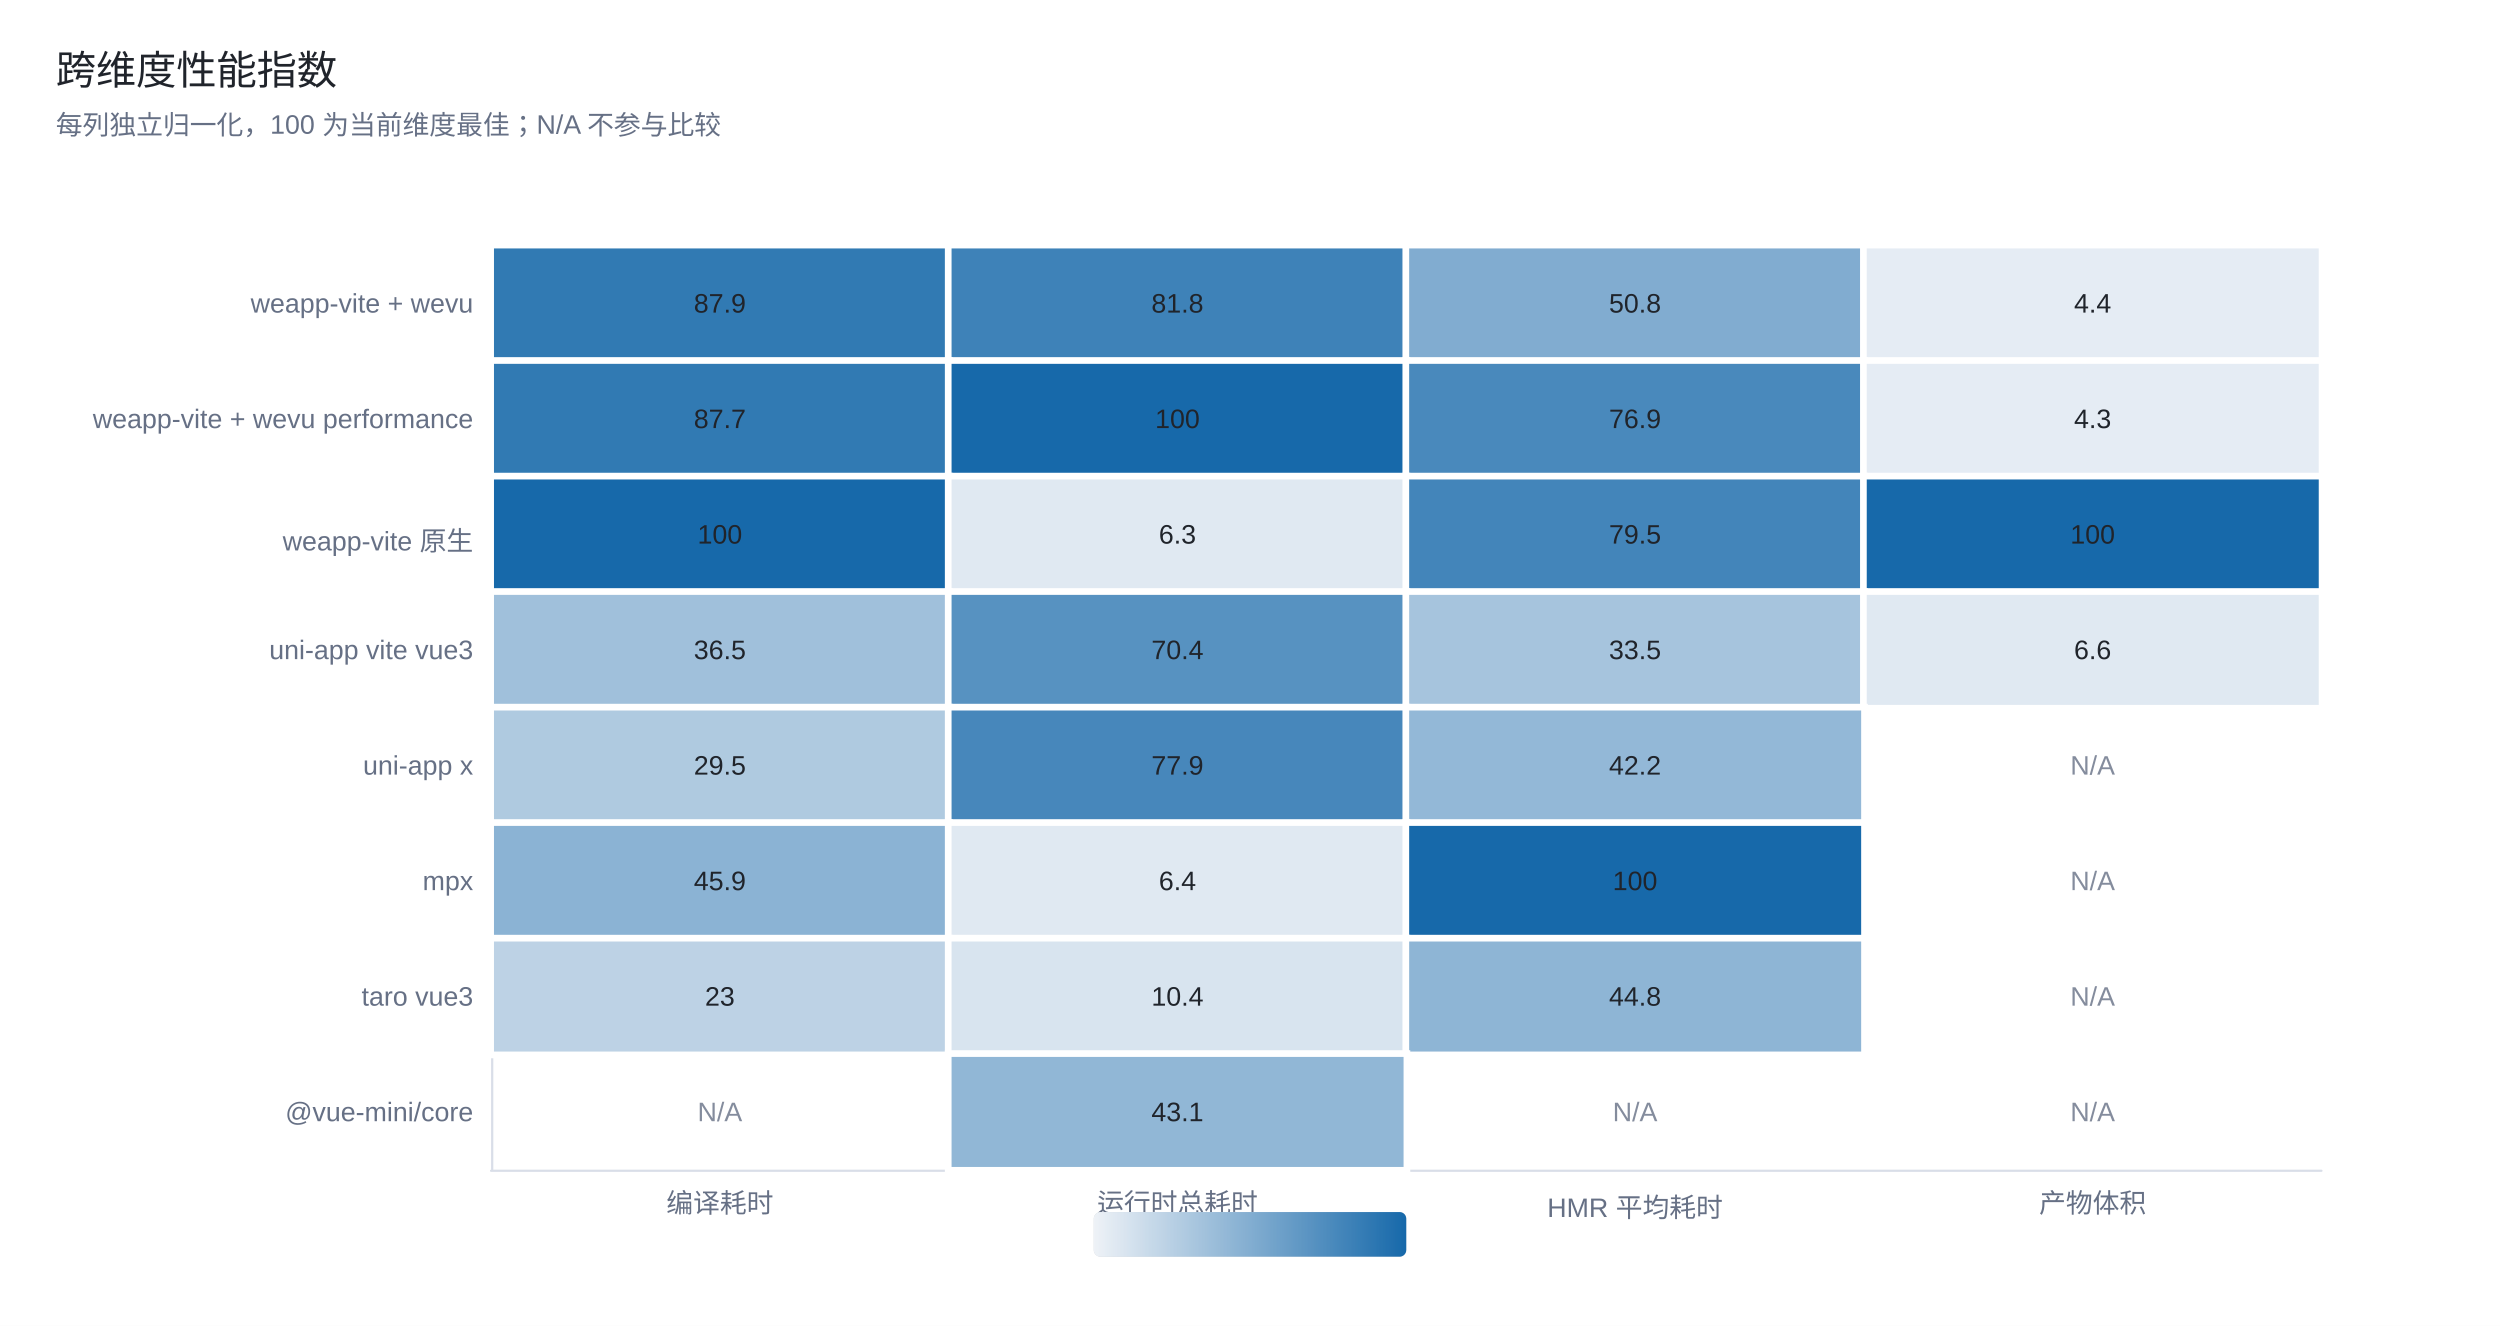
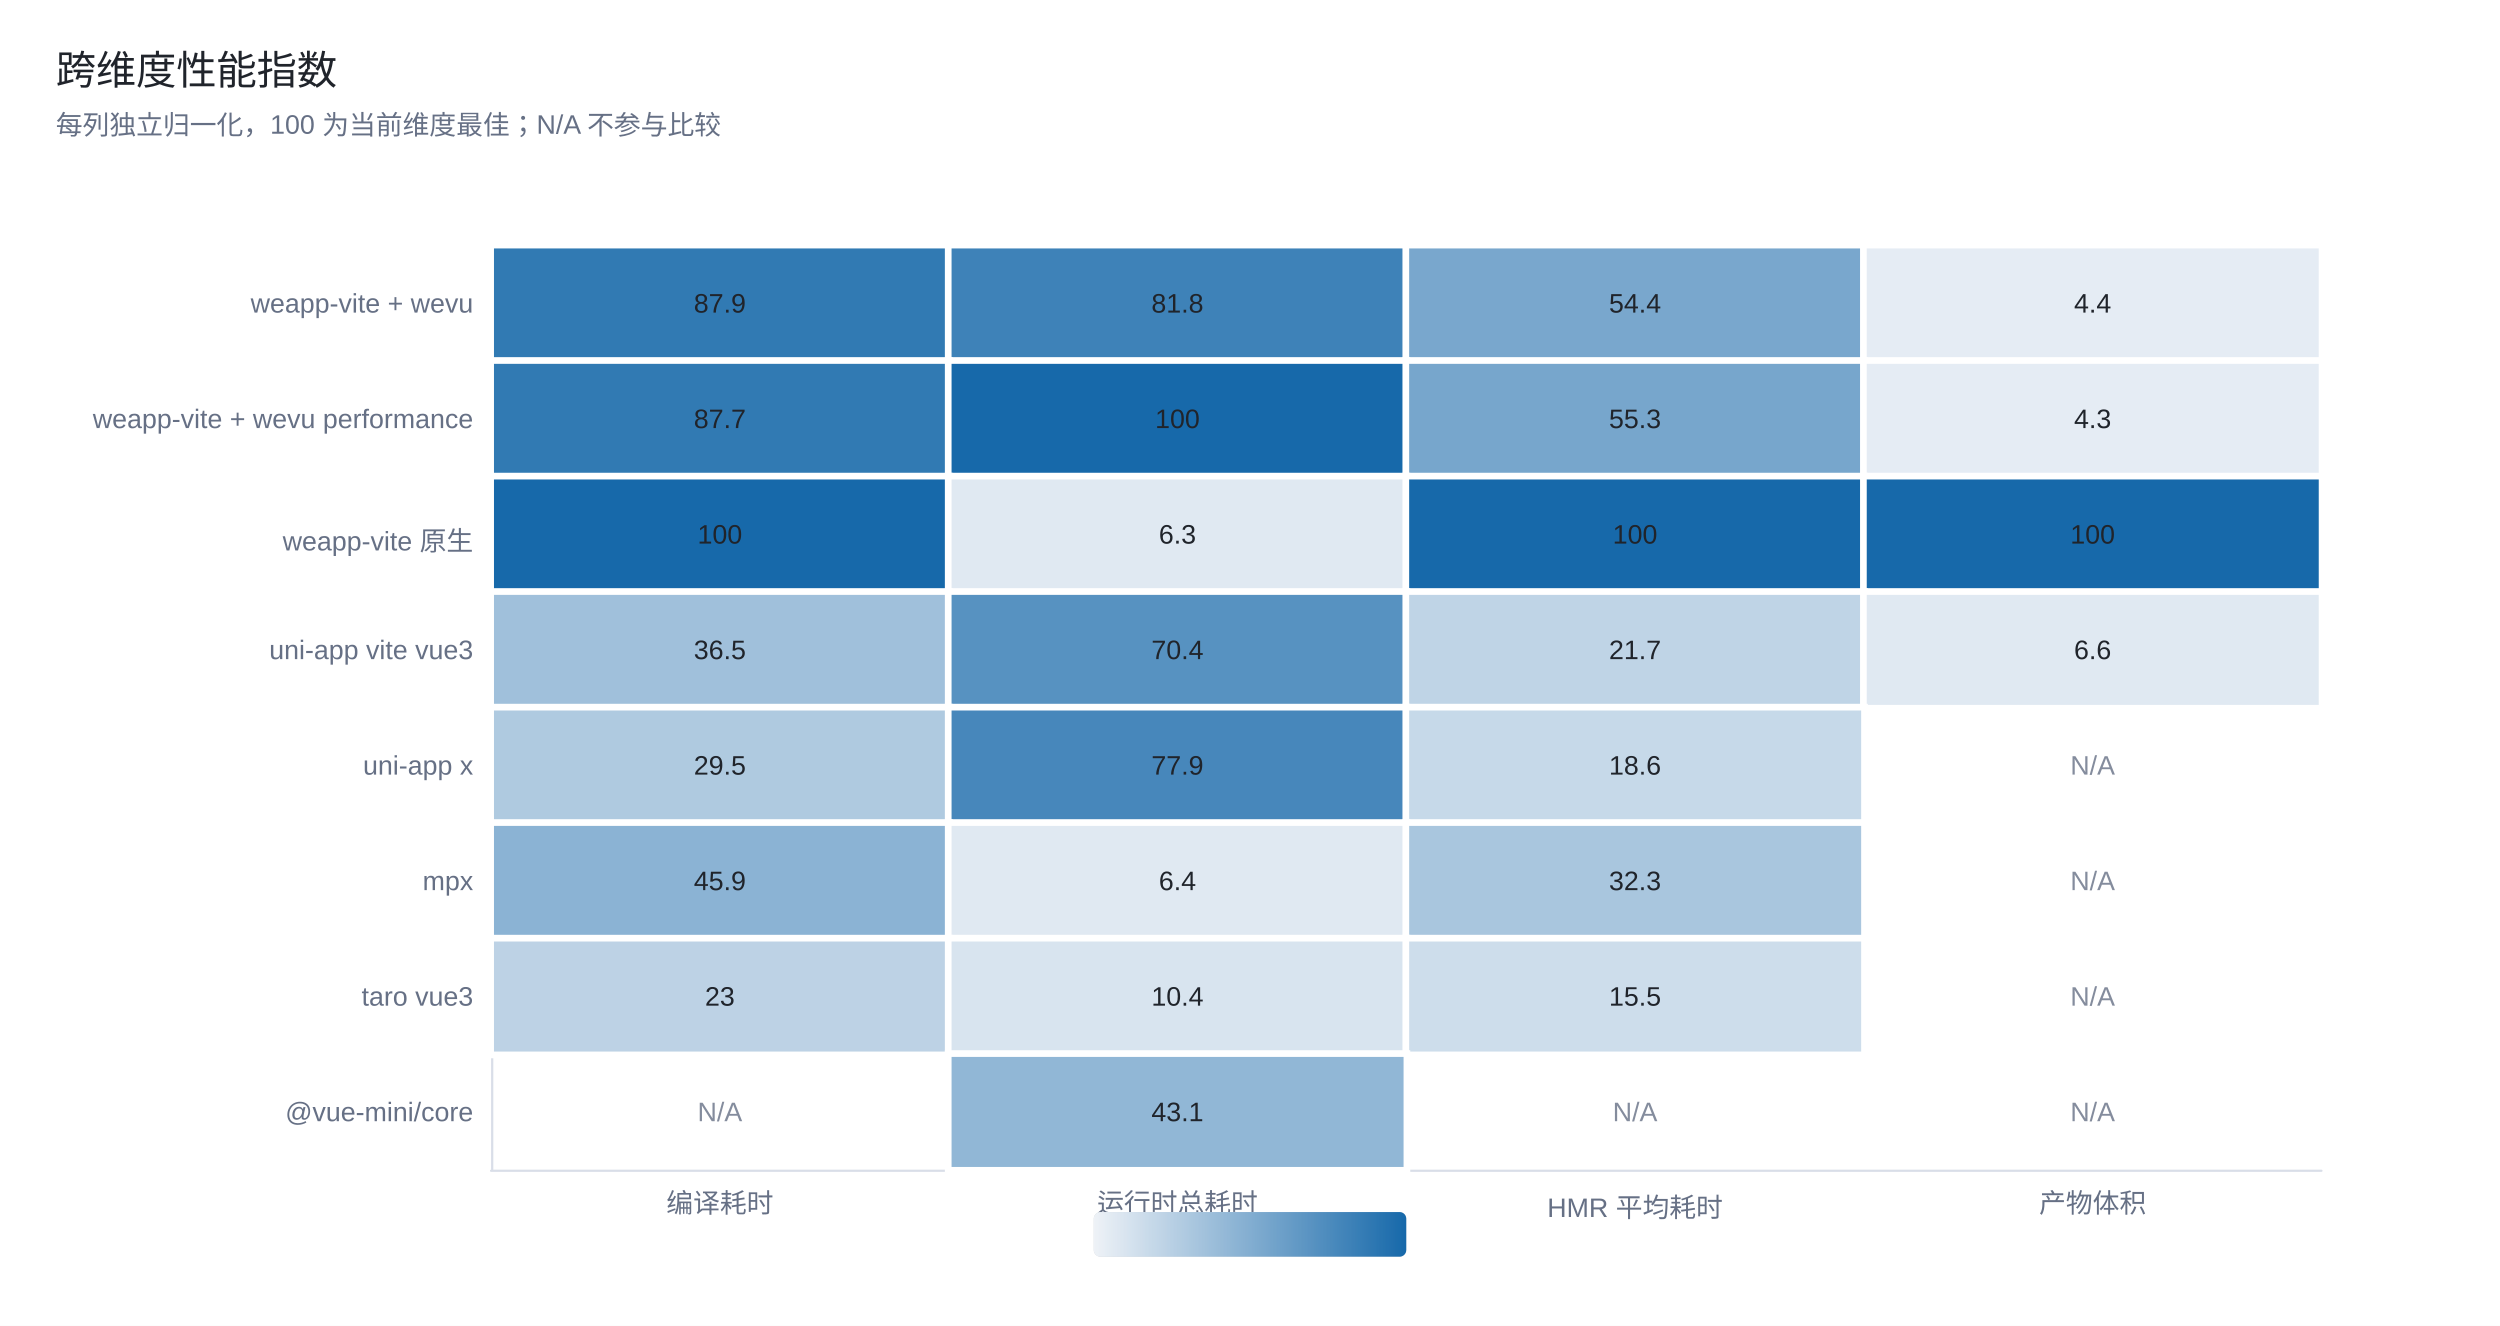
<svg xmlns="http://www.w3.org/2000/svg" role="img" aria-label="跨维度性能指数" width="1120" height="594" version="1.1" baseProfile="full" viewBox="0 0 1120 594">
  <rect width="1120" height="594" x="0" y="0" fill="#ffffff" />
  <path d="M220 161.8l820 0l0 51.8l-820 0Z" fill="#ffffff" class="zr0-cls-0" />
  <path d="M220 213.5l820 0l0 51.8l-820 0Z" fill="#ffffff" class="zr0-cls-0" />
  <path d="M220 265.3l820 0l0 51.8l-820 0Z" fill="#ffffff" class="zr0-cls-0" />
  <path d="M220 317l820 0l0 51.8l-820 0Z" fill="#ffffff" class="zr0-cls-0" />
  <path d="M220 368.8l820 0l0 51.8l-820 0Z" fill="#ffffff" class="zr0-cls-0" />
  <path d="M220 420.5l820 0l0 51.8l-820 0Z" fill="#ffffff" class="zr0-cls-0" />
  <path d="M220 472.3l820 0l0 51.8l-820 0Z" fill="#ffffff" class="zr0-cls-0" />
  <path d="M220 524l820 0l0 -51.7l-820 0Z" fill="#ffffff" class="zr0-cls-0" />
  <path d="M220 110l205 0l0 414l-205 0Z" fill="#ffffff" class="zr0-cls-0" />
  <path d="M425 110l205 0l0 414l-205 0Z" fill="#ffffff" class="zr0-cls-0" />
  <path d="M630 110l205 0l0 414l-205 0Z" fill="#ffffff" class="zr0-cls-0" />
  <path d="M835 110l205 0l0 414l-205 0Z" fill="#ffffff" class="zr0-cls-0" />
  <path d="M220.5 110L220.5 524" fill="none" pointer-events="visible" stroke="#d9dee8" stroke-linecap="round" class="zr0-cls-0" />
  <path d="M220 524.5L1040 524.5" fill="none" pointer-events="visible" stroke="#d9dee8" stroke-linecap="round" class="zr0-cls-0" />
  <text dominant-baseline="central" text-anchor="end" style="font-size:12px;font-family:Arial, sans-serif;" xml:space="preserve" transform="translate(212 135.875)" fill="#667085">weapp-vite + wevu</text>
  <text dominant-baseline="central" text-anchor="end" style="font-size:12px;font-family:Arial, sans-serif;" xml:space="preserve" transform="translate(212 187.625)" fill="#667085">weapp-vite + wevu performance</text>
  <text dominant-baseline="central" text-anchor="end" style="font-size:12px;font-family:Arial, sans-serif;" xml:space="preserve" transform="translate(212 239.375)" fill="#667085">weapp-vite 原生</text>
  <text dominant-baseline="central" text-anchor="end" style="font-size:12px;font-family:Arial, sans-serif;" xml:space="preserve" transform="translate(212 291.125)" fill="#667085">uni-app vite vue3</text>
  <text dominant-baseline="central" text-anchor="end" style="font-size:12px;font-family:Arial, sans-serif;" xml:space="preserve" transform="translate(212 342.875)" fill="#667085">uni-app x</text>
  <text dominant-baseline="central" text-anchor="end" style="font-size:12px;font-family:Arial, sans-serif;" transform="translate(212 394.625)" fill="#667085">mpx</text>
  <text dominant-baseline="central" text-anchor="end" style="font-size:12px;font-family:Arial, sans-serif;" xml:space="preserve" transform="translate(212 446.375)" fill="#667085">taro vue3</text>
  <text dominant-baseline="central" text-anchor="end" style="font-size:12px;font-family:Arial, sans-serif;" transform="translate(212 498.125)" fill="#667085">@vue-mini/core</text>
  <text dominant-baseline="central" text-anchor="middle" style="font-size:12px;font-family:Arial, sans-serif;" y="6" transform="translate(322.5 532)" fill="#667085">编译耗时</text>
  <text dominant-baseline="central" text-anchor="middle" style="font-size:12px;font-family:Arial, sans-serif;" y="6" transform="translate(527.5 532)" fill="#667085">运行时总耗时</text>
  <text dominant-baseline="central" text-anchor="middle" style="font-size:12px;font-family:Arial, sans-serif;" xml:space="preserve" y="6" transform="translate(732.5 532)" fill="#667085">HMR 平均耗时</text>
  <text dominant-baseline="central" text-anchor="middle" style="font-size:12px;font-family:Arial, sans-serif;" y="6" transform="translate(937.5 532)" fill="#667085">产物体积</text>
  <path d="M219.8 109.8l205.5 0l0 52.3l-205.5 0Z" fill="rgb(49,122,179)" stroke="#ffffff" stroke-width="3" ecmeta_series_index="0" ecmeta_data_index="0" ecmeta_ssr_type="chart" class="zr0-cls-1" />
  <path d="M424.8 109.8l205.5 0l0 52.3l-205.5 0Z" fill="rgb(62,130,184)" stroke="#ffffff" stroke-width="3" ecmeta_series_index="0" ecmeta_data_index="1" ecmeta_ssr_type="chart" class="zr0-cls-2" />
-   <path d="M629.8 109.8l205.5 0l0 52.3l-205.5 0Z" fill="rgb(129,172,208)" stroke="#ffffff" stroke-width="3" ecmeta_series_index="0" ecmeta_data_index="2" ecmeta_ssr_type="chart" class="zr0-cls-3" />
+   <path d="M629.8 109.8l205.5 0l0 52.3l-205.5 0Z" fill="rgb(121,167,205)" stroke="#ffffff" stroke-width="3" ecmeta_series_index="0" ecmeta_data_index="2" ecmeta_ssr_type="chart" class="zr0-cls-3" />
  <path d="M834.8 109.8l205.5 0l0 52.3l-205.5 0Z" fill="rgb(229,236,244)" stroke="#ffffff" stroke-width="3" ecmeta_series_index="0" ecmeta_data_index="3" ecmeta_ssr_type="chart" class="zr0-cls-4" />
  <path d="M219.8 161.5l205.5 0l0 52.3l-205.5 0Z" fill="rgb(49,122,179)" stroke="#ffffff" stroke-width="3" ecmeta_series_index="0" ecmeta_data_index="4" ecmeta_ssr_type="chart" class="zr0-cls-1" />
  <path d="M424.8 161.5l205.5 0l0 52.3l-205.5 0Z" fill="rgb(23,105,170)" stroke="#ffffff" stroke-width="3" ecmeta_series_index="0" ecmeta_data_index="5" ecmeta_ssr_type="chart" class="zr0-cls-5" />
-   <path d="M629.8 161.5l205.5 0l0 52.3l-205.5 0Z" fill="rgb(73,137,188)" stroke="#ffffff" stroke-width="3" ecmeta_series_index="0" ecmeta_data_index="6" ecmeta_ssr_type="chart" class="zr0-cls-6" />
+   <path d="M629.8 161.5l205.5 0l0 52.3l-205.5 0Z" fill="rgb(119,166,204)" stroke="#ffffff" stroke-width="3" ecmeta_series_index="0" ecmeta_data_index="6" ecmeta_ssr_type="chart" class="zr0-cls-6" />
  <path d="M834.8 161.5l205.5 0l0 52.3l-205.5 0Z" fill="rgb(229,236,244)" stroke="#ffffff" stroke-width="3" ecmeta_series_index="0" ecmeta_data_index="7" ecmeta_ssr_type="chart" class="zr0-cls-4" />
  <path d="M219.8 213.3l205.5 0l0 52.3l-205.5 0Z" fill="rgb(23,105,170)" stroke="#ffffff" stroke-width="3" ecmeta_series_index="0" ecmeta_data_index="8" ecmeta_ssr_type="chart" class="zr0-cls-5" />
  <path d="M424.8 213.3l205.5 0l0 52.3l-205.5 0Z" fill="rgb(224,233,242)" stroke="#ffffff" stroke-width="3" ecmeta_series_index="0" ecmeta_data_index="9" ecmeta_ssr_type="chart" class="zr0-cls-7" />
-   <path d="M629.8 213.3l205.5 0l0 52.3l-205.5 0Z" fill="rgb(67,133,186)" stroke="#ffffff" stroke-width="3" ecmeta_series_index="0" ecmeta_data_index="10" ecmeta_ssr_type="chart" class="zr0-cls-8" />
+   <path d="M629.8 213.3l205.5 0l0 52.3l-205.5 0Z" fill="rgb(23,105,170)" stroke="#ffffff" stroke-width="3" ecmeta_series_index="0" ecmeta_data_index="10" ecmeta_ssr_type="chart" class="zr0-cls-5" />
  <path d="M834.8 213.3l205.5 0l0 52.3l-205.5 0Z" fill="rgb(23,105,170)" stroke="#ffffff" stroke-width="3" ecmeta_series_index="0" ecmeta_data_index="11" ecmeta_ssr_type="chart" class="zr0-cls-5" />
-   <path d="M219.8 265l205.5 0l0 52.3l-205.5 0Z" fill="rgb(160,192,219)" stroke="#ffffff" stroke-width="3" ecmeta_series_index="0" ecmeta_data_index="12" ecmeta_ssr_type="chart" class="zr0-cls-9" />
-   <path d="M424.8 265l205.5 0l0 52.3l-205.5 0Z" fill="rgb(87,146,193)" stroke="#ffffff" stroke-width="3" ecmeta_series_index="0" ecmeta_data_index="13" ecmeta_ssr_type="chart" class="zr0-cls-10" />
-   <path d="M629.8 265l205.5 0l0 52.3l-205.5 0Z" fill="rgb(166,196,221)" stroke="#ffffff" stroke-width="3" ecmeta_series_index="0" ecmeta_data_index="14" ecmeta_ssr_type="chart" class="zr0-cls-11" />
+   <path d="M219.8 265l205.5 0l0 52.3l-205.5 0Z" fill="rgb(160,192,219)" stroke="#ffffff" stroke-width="3" ecmeta_series_index="0" ecmeta_data_index="12" ecmeta_ssr_type="chart" class="zr0-cls-8" />
+   <path d="M424.8 265l205.5 0l0 52.3l-205.5 0Z" fill="rgb(87,146,193)" stroke="#ffffff" stroke-width="3" ecmeta_series_index="0" ecmeta_data_index="13" ecmeta_ssr_type="chart" class="zr0-cls-9" />
+   <path d="M629.8 265l205.5 0l0 52.3l-205.5 0Z" fill="rgb(191,212,230)" stroke="#ffffff" stroke-width="3" ecmeta_series_index="0" ecmeta_data_index="14" ecmeta_ssr_type="chart" class="zr0-cls-10" />
  <path d="M834.8 265l205.5 0l0 52.3l-205.5 0Z" fill="rgb(224,233,242)" stroke="#ffffff" stroke-width="3" ecmeta_series_index="0" ecmeta_data_index="15" ecmeta_ssr_type="chart" class="zr0-cls-7" />
-   <path d="M219.8 316.8l205.5 0l0 52.3l-205.5 0Z" fill="rgb(175,202,224)" stroke="#ffffff" stroke-width="3" ecmeta_series_index="0" ecmeta_data_index="16" ecmeta_ssr_type="chart" class="zr0-cls-12" />
-   <path d="M424.8 316.8l205.5 0l0 52.3l-205.5 0Z" fill="rgb(71,135,187)" stroke="#ffffff" stroke-width="3" ecmeta_series_index="0" ecmeta_data_index="17" ecmeta_ssr_type="chart" class="zr0-cls-13" />
-   <path d="M629.8 316.8l205.5 0l0 52.3l-205.5 0Z" fill="rgb(147,184,215)" stroke="#ffffff" stroke-width="3" ecmeta_series_index="0" ecmeta_data_index="18" ecmeta_ssr_type="chart" class="zr0-cls-14" />
-   <path d="M219.8 368.5l205.5 0l0 52.3l-205.5 0Z" fill="rgb(139,179,212)" stroke="#ffffff" stroke-width="3" ecmeta_series_index="0" ecmeta_data_index="19" ecmeta_ssr_type="chart" class="zr0-cls-15" />
+   <path d="M219.8 316.8l205.5 0l0 52.3l-205.5 0Z" fill="rgb(175,202,224)" stroke="#ffffff" stroke-width="3" ecmeta_series_index="0" ecmeta_data_index="16" ecmeta_ssr_type="chart" class="zr0-cls-11" />
+   <path d="M424.8 316.8l205.5 0l0 52.3l-205.5 0Z" fill="rgb(71,135,187)" stroke="#ffffff" stroke-width="3" ecmeta_series_index="0" ecmeta_data_index="17" ecmeta_ssr_type="chart" class="zr0-cls-12" />
+   <path d="M629.8 316.8l205.5 0l0 52.3l-205.5 0Z" fill="rgb(198,217,233)" stroke="#ffffff" stroke-width="3" ecmeta_series_index="0" ecmeta_data_index="18" ecmeta_ssr_type="chart" class="zr0-cls-13" />
+   <path d="M219.8 368.5l205.5 0l0 52.3l-205.5 0Z" fill="rgb(139,179,212)" stroke="#ffffff" stroke-width="3" ecmeta_series_index="0" ecmeta_data_index="19" ecmeta_ssr_type="chart" class="zr0-cls-14" />
  <path d="M424.8 368.5l205.5 0l0 52.3l-205.5 0Z" fill="rgb(224,233,242)" stroke="#ffffff" stroke-width="3" ecmeta_series_index="0" ecmeta_data_index="20" ecmeta_ssr_type="chart" class="zr0-cls-7" />
-   <path d="M629.8 368.5l205.5 0l0 52.3l-205.5 0Z" fill="rgb(23,105,170)" stroke="#ffffff" stroke-width="3" ecmeta_series_index="0" ecmeta_data_index="21" ecmeta_ssr_type="chart" class="zr0-cls-5" />
+   <path d="M629.8 368.5l205.5 0l0 52.3l-205.5 0Z" fill="rgb(169,198,222)" stroke="#ffffff" stroke-width="3" ecmeta_series_index="0" ecmeta_data_index="21" ecmeta_ssr_type="chart" class="zr0-cls-15" />
  <path d="M219.8 420.3l205.5 0l0 52.3l-205.5 0Z" fill="rgb(189,210,229)" stroke="#ffffff" stroke-width="3" ecmeta_series_index="0" ecmeta_data_index="22" ecmeta_ssr_type="chart" class="zr0-cls-16" />
  <path d="M424.8 420.3l205.5 0l0 52.3l-205.5 0Z" fill="rgb(216,228,239)" stroke="#ffffff" stroke-width="3" ecmeta_series_index="0" ecmeta_data_index="23" ecmeta_ssr_type="chart" class="zr0-cls-17" />
-   <path d="M629.8 420.3l205.5 0l0 52.3l-205.5 0Z" fill="rgb(142,181,213)" stroke="#ffffff" stroke-width="3" ecmeta_series_index="0" ecmeta_data_index="24" ecmeta_ssr_type="chart" class="zr0-cls-18" />
+   <path d="M629.8 420.3l205.5 0l0 52.3l-205.5 0Z" fill="rgb(205,221,235)" stroke="#ffffff" stroke-width="3" ecmeta_series_index="0" ecmeta_data_index="24" ecmeta_ssr_type="chart" class="zr0-cls-18" />
  <path d="M424.8 472l205.5 0l0 52.3l-205.5 0Z" fill="rgb(145,183,214)" stroke="#ffffff" stroke-width="3" ecmeta_series_index="0" ecmeta_data_index="25" ecmeta_ssr_type="chart" class="zr0-cls-19" />
  <text dominant-baseline="central" text-anchor="middle" style="font-size:12px;font-family:Arial, sans-serif;font-weight:500;" transform="translate(322.5 135.875)" fill="#20242b">87.9</text>
  <text dominant-baseline="central" text-anchor="middle" style="font-size:12px;font-family:Arial, sans-serif;font-weight:500;" transform="translate(527.5 135.875)" fill="#20242b">81.8</text>
-   <text dominant-baseline="central" text-anchor="middle" style="font-size:12px;font-family:Arial, sans-serif;font-weight:500;" transform="translate(732.5 135.875)" fill="#20242b">50.8</text>
+   <text dominant-baseline="central" text-anchor="middle" style="font-size:12px;font-family:Arial, sans-serif;font-weight:500;" transform="translate(732.5 135.875)" fill="#20242b">54.4</text>
  <text dominant-baseline="central" text-anchor="middle" style="font-size:12px;font-family:Arial, sans-serif;font-weight:500;" transform="translate(937.5 135.875)" fill="#20242b">4.4</text>
  <text dominant-baseline="central" text-anchor="middle" style="font-size:12px;font-family:Arial, sans-serif;font-weight:500;" transform="translate(322.5 187.625)" fill="#20242b">87.7</text>
  <text dominant-baseline="central" text-anchor="middle" style="font-size:12px;font-family:Arial, sans-serif;font-weight:500;" transform="translate(527.5 187.625)" fill="#20242b">100</text>
-   <text dominant-baseline="central" text-anchor="middle" style="font-size:12px;font-family:Arial, sans-serif;font-weight:500;" transform="translate(732.5 187.625)" fill="#20242b">76.9</text>
+   <text dominant-baseline="central" text-anchor="middle" style="font-size:12px;font-family:Arial, sans-serif;font-weight:500;" transform="translate(732.5 187.625)" fill="#20242b">55.3</text>
  <text dominant-baseline="central" text-anchor="middle" style="font-size:12px;font-family:Arial, sans-serif;font-weight:500;" transform="translate(937.5 187.625)" fill="#20242b">4.3</text>
  <text dominant-baseline="central" text-anchor="middle" style="font-size:12px;font-family:Arial, sans-serif;font-weight:500;" transform="translate(322.5 239.375)" fill="#20242b">100</text>
  <text dominant-baseline="central" text-anchor="middle" style="font-size:12px;font-family:Arial, sans-serif;font-weight:500;" transform="translate(527.5 239.375)" fill="#20242b">6.3</text>
-   <text dominant-baseline="central" text-anchor="middle" style="font-size:12px;font-family:Arial, sans-serif;font-weight:500;" transform="translate(732.5 239.375)" fill="#20242b">79.5</text>
+   <text dominant-baseline="central" text-anchor="middle" style="font-size:12px;font-family:Arial, sans-serif;font-weight:500;" transform="translate(732.5 239.375)" fill="#20242b">100</text>
  <text dominant-baseline="central" text-anchor="middle" style="font-size:12px;font-family:Arial, sans-serif;font-weight:500;" transform="translate(937.5 239.375)" fill="#20242b">100</text>
  <text dominant-baseline="central" text-anchor="middle" style="font-size:12px;font-family:Arial, sans-serif;font-weight:500;" transform="translate(322.5 291.125)" fill="#20242b">36.5</text>
  <text dominant-baseline="central" text-anchor="middle" style="font-size:12px;font-family:Arial, sans-serif;font-weight:500;" transform="translate(527.5 291.125)" fill="#20242b">70.4</text>
-   <text dominant-baseline="central" text-anchor="middle" style="font-size:12px;font-family:Arial, sans-serif;font-weight:500;" transform="translate(732.5 291.125)" fill="#20242b">33.5</text>
+   <text dominant-baseline="central" text-anchor="middle" style="font-size:12px;font-family:Arial, sans-serif;font-weight:500;" transform="translate(732.5 291.125)" fill="#20242b">21.7</text>
  <text dominant-baseline="central" text-anchor="middle" style="font-size:12px;font-family:Arial, sans-serif;font-weight:500;" transform="translate(937.5 291.125)" fill="#20242b">6.6</text>
  <text dominant-baseline="central" text-anchor="middle" style="font-size:12px;font-family:Arial, sans-serif;font-weight:500;" transform="translate(322.5 342.875)" fill="#20242b">29.5</text>
  <text dominant-baseline="central" text-anchor="middle" style="font-size:12px;font-family:Arial, sans-serif;font-weight:500;" transform="translate(527.5 342.875)" fill="#20242b">77.9</text>
-   <text dominant-baseline="central" text-anchor="middle" style="font-size:12px;font-family:Arial, sans-serif;font-weight:500;" transform="translate(732.5 342.875)" fill="#20242b">42.2</text>
+   <text dominant-baseline="central" text-anchor="middle" style="font-size:12px;font-family:Arial, sans-serif;font-weight:500;" transform="translate(732.5 342.875)" fill="#20242b">18.6</text>
  <text dominant-baseline="central" text-anchor="middle" style="font-size:12px;font-family:Arial, sans-serif;font-weight:500;" transform="translate(322.5 394.625)" fill="#20242b">45.9</text>
  <text dominant-baseline="central" text-anchor="middle" style="font-size:12px;font-family:Arial, sans-serif;font-weight:500;" transform="translate(527.5 394.625)" fill="#20242b">6.4</text>
-   <text dominant-baseline="central" text-anchor="middle" style="font-size:12px;font-family:Arial, sans-serif;font-weight:500;" transform="translate(732.5 394.625)" fill="#20242b">100</text>
+   <text dominant-baseline="central" text-anchor="middle" style="font-size:12px;font-family:Arial, sans-serif;font-weight:500;" transform="translate(732.5 394.625)" fill="#20242b">32.3</text>
  <text dominant-baseline="central" text-anchor="middle" style="font-size:12px;font-family:Arial, sans-serif;font-weight:500;" transform="translate(322.5 446.375)" fill="#20242b">23</text>
  <text dominant-baseline="central" text-anchor="middle" style="font-size:12px;font-family:Arial, sans-serif;font-weight:500;" transform="translate(527.5 446.375)" fill="#20242b">10.4</text>
-   <text dominant-baseline="central" text-anchor="middle" style="font-size:12px;font-family:Arial, sans-serif;font-weight:500;" transform="translate(732.5 446.375)" fill="#20242b">44.8</text>
+   <text dominant-baseline="central" text-anchor="middle" style="font-size:12px;font-family:Arial, sans-serif;font-weight:500;" transform="translate(732.5 446.375)" fill="#20242b">15.5</text>
  <text dominant-baseline="central" text-anchor="middle" style="font-size:12px;font-family:Arial, sans-serif;font-weight:500;" transform="translate(527.5 498.125)" fill="#20242b">43.1</text>
  <path d="M1 0A1 1 0 1 1 1 -0.1A1 1 0 0 1 1 0" transform="matrix(0,0,0,0,937.5,342.875)" fill="rgb(229,237,244)" fill-opacity="0.8" ecmeta_series_index="1" ecmeta_data_index="0" ecmeta_ssr_type="chart" class="zr0-cls-20 zr0-cls-21" />
  <path d="M1 0A1 1 0 1 1 1 -0.1A1 1 0 0 1 1 0" transform="matrix(0,0,0,0,937.5,394.625)" fill="rgb(227,235,243)" fill-opacity="0.8" ecmeta_series_index="1" ecmeta_data_index="1" ecmeta_ssr_type="chart" class="zr0-cls-22 zr0-cls-23" />
  <path d="M1 0A1 1 0 1 1 1 -0.1A1 1 0 0 1 1 0" transform="matrix(0,0,0,0,937.5,446.375)" fill="rgb(225,234,242)" fill-opacity="0.8" ecmeta_series_index="1" ecmeta_data_index="2" ecmeta_ssr_type="chart" class="zr0-cls-24 zr0-cls-25" />
  <path d="M1 0A1 1 0 1 1 1 -0.1A1 1 0 0 1 1 0" transform="matrix(0,0,0,0,322.5,498.125)" fill="rgb(223,232,242)" fill-opacity="0.8" ecmeta_series_index="1" ecmeta_data_index="3" ecmeta_ssr_type="chart" class="zr0-cls-26 zr0-cls-27" />
  <path d="M1 0A1 1 0 1 1 1 -0.1A1 1 0 0 1 1 0" transform="matrix(0,0,0,0,732.5,498.125)" fill="rgb(223,232,242)" fill-opacity="0.8" ecmeta_series_index="1" ecmeta_data_index="4" ecmeta_ssr_type="chart" class="zr0-cls-28 zr0-cls-27" />
  <path d="M1 0A1 1 0 1 1 1 -0.1A1 1 0 0 1 1 0" transform="matrix(0,0,0,0,937.5,498.125)" fill="rgb(223,232,242)" fill-opacity="0.8" ecmeta_series_index="1" ecmeta_data_index="5" ecmeta_ssr_type="chart" class="zr0-cls-29 zr0-cls-27" />
  <text dominant-baseline="central" text-anchor="middle" style="font-size:12px;font-family:Arial, sans-serif;" transform="translate(937.5 342.875)" fill="#667085" fill-opacity="0.8">N/A</text>
  <text dominant-baseline="central" text-anchor="middle" style="font-size:12px;font-family:Arial, sans-serif;" transform="translate(937.5 394.625)" fill="#667085" fill-opacity="0.8">N/A</text>
  <text dominant-baseline="central" text-anchor="middle" style="font-size:12px;font-family:Arial, sans-serif;" transform="translate(937.5 446.375)" fill="#667085" fill-opacity="0.8">N/A</text>
  <text dominant-baseline="central" text-anchor="middle" style="font-size:12px;font-family:Arial, sans-serif;" transform="translate(322.5 498.125)" fill="#667085" fill-opacity="0.8">N/A</text>
  <text dominant-baseline="central" text-anchor="middle" style="font-size:12px;font-family:Arial, sans-serif;" transform="translate(732.5 498.125)" fill="#667085" fill-opacity="0.8">N/A</text>
  <text dominant-baseline="central" text-anchor="middle" style="font-size:12px;font-family:Arial, sans-serif;" transform="translate(937.5 498.125)" fill="#667085" fill-opacity="0.8">N/A</text>
  <path d="M-15 -35l170 0l0 50l-170 0Z" transform="translate(490 563)" fill="rgb(0,0,0)" fill-opacity="0" stroke="#cfd2d7" stroke-width="0" class="zr0-cls-0" />
  <g clip-path="url(#zr0-c0)">
    <polygon points="0 0 20 0 20 140 0 140" transform="matrix(0,-1,1,0,490,563)" fill="url(#zr0-g0)" class="zr0-cls-31" />
    <polygon points="0 0 20 0 20 140 0 140" transform="matrix(0,-1,1,0,490,563)" fill="url(#zr0-g1)" class="zr0-cls-32" />
  </g>
  <path d="M-5 -5l308.9 0l0 50l-308.9 0Z" transform="translate(25 21)" fill="rgb(0,0,0)" fill-opacity="0" stroke="#3c3c41" stroke-width="0" class="zr0-cls-0" />
  <text dominant-baseline="central" text-anchor="start" style="font-size:18px;font-family:Arial, sans-serif;font-weight:500;" y="9" transform="translate(25 21)" fill="#20242b">跨维度性能指数</text>
  <text dominant-baseline="central" text-anchor="start" style="font-size:12px;font-family:Arial, sans-serif;font-weight:400;" xml:space="preserve" y="34" transform="translate(25 21)" fill="#667085">每列独立归一化，100 为当前维度最佳；N/A 不参与比较</text>
  <defs>
    <clipPath id="zr0-c0">
      <path d="M3 0L17 0A3 3 0 0 1 20 3L20 137A3 3 0 0 1 17 140L3 140A3 3 0 0 1 0 137L0 3A3 3 0 0 1 3 0Z" transform="matrix(0,-1,1,0,490,563)" fill="#000" class="zr0-cls-30" />
    </clipPath>
    <linearGradient gradientUnits="objectBoundingBox" x1="0" y1="0" x2="0" y2="1" id="zr0-g0">
      <stop offset="0%" stop-color="rgb(207,210,215)" />
      <stop offset="1%" stop-color="rgb(207,210,215)" />
      <stop offset="2%" stop-color="rgb(207,210,215)" />
      <stop offset="3%" stop-color="rgb(207,210,215)" />
      <stop offset="4%" stop-color="rgb(207,210,215)" />
      <stop offset="5%" stop-color="rgb(207,210,215)" />
      <stop offset="6%" stop-color="rgb(207,210,215)" />
      <stop offset="7%" stop-color="rgb(207,210,215)" />
      <stop offset="8%" stop-color="rgb(207,210,215)" />
      <stop offset="9%" stop-color="rgb(207,210,215)" />
      <stop offset="10%" stop-color="rgb(207,210,215)" />
      <stop offset="11%" stop-color="rgb(207,210,215)" />
      <stop offset="12%" stop-color="rgb(207,210,215)" />
      <stop offset="13%" stop-color="rgb(207,210,215)" />
      <stop offset="14%" stop-color="rgb(207,210,215)" />
      <stop offset="15%" stop-color="rgb(207,210,215)" />
      <stop offset="16%" stop-color="rgb(207,210,215)" />
      <stop offset="17%" stop-color="rgb(207,210,215)" />
      <stop offset="18%" stop-color="rgb(207,210,215)" />
      <stop offset="19%" stop-color="rgb(207,210,215)" />
      <stop offset="20%" stop-color="rgb(207,210,215)" />
      <stop offset="21%" stop-color="rgb(207,210,215)" />
      <stop offset="22%" stop-color="rgb(207,210,215)" />
      <stop offset="23%" stop-color="rgb(207,210,215)" />
      <stop offset="24%" stop-color="rgb(207,210,215)" />
      <stop offset="25%" stop-color="rgb(207,210,215)" />
      <stop offset="26%" stop-color="rgb(207,210,215)" />
      <stop offset="27%" stop-color="rgb(207,210,215)" />
      <stop offset="28%" stop-color="rgb(207,210,215)" />
      <stop offset="29%" stop-color="rgb(207,210,215)" />
      <stop offset="30%" stop-color="rgb(207,210,215)" />
      <stop offset="31%" stop-color="rgb(207,210,215)" />
      <stop offset="32%" stop-color="rgb(207,210,215)" />
      <stop offset="33%" stop-color="rgb(207,210,215)" />
      <stop offset="34%" stop-color="rgb(207,210,215)" />
      <stop offset="35%" stop-color="rgb(207,210,215)" />
      <stop offset="36%" stop-color="rgb(207,210,215)" />
      <stop offset="37%" stop-color="rgb(207,210,215)" />
      <stop offset="38%" stop-color="rgb(207,210,215)" />
      <stop offset="39%" stop-color="rgb(207,210,215)" />
      <stop offset="40%" stop-color="rgb(207,210,215)" />
      <stop offset="41%" stop-color="rgb(207,210,215)" />
      <stop offset="42%" stop-color="rgb(207,210,215)" />
      <stop offset="43%" stop-color="rgb(207,210,215)" />
      <stop offset="44%" stop-color="rgb(207,210,215)" />
      <stop offset="45%" stop-color="rgb(207,210,215)" />
      <stop offset="46%" stop-color="rgb(207,210,215)" />
      <stop offset="47%" stop-color="rgb(207,210,215)" />
      <stop offset="48%" stop-color="rgb(207,210,215)" />
      <stop offset="49%" stop-color="rgb(207,210,215)" />
      <stop offset="50%" stop-color="rgb(207,210,215)" />
      <stop offset="51%" stop-color="rgb(207,210,215)" />
      <stop offset="52%" stop-color="rgb(207,210,215)" />
      <stop offset="53%" stop-color="rgb(207,210,215)" />
      <stop offset="54%" stop-color="rgb(207,210,215)" />
      <stop offset="55%" stop-color="rgb(207,210,215)" />
      <stop offset="56%" stop-color="rgb(207,210,215)" />
      <stop offset="57%" stop-color="rgb(207,210,215)" />
      <stop offset="58%" stop-color="rgb(207,210,215)" />
      <stop offset="59%" stop-color="rgb(207,210,215)" />
      <stop offset="60%" stop-color="rgb(207,210,215)" />
      <stop offset="61%" stop-color="rgb(207,210,215)" />
      <stop offset="62%" stop-color="rgb(207,210,215)" />
      <stop offset="63%" stop-color="rgb(207,210,215)" />
      <stop offset="64%" stop-color="rgb(207,210,215)" />
      <stop offset="65%" stop-color="rgb(207,210,215)" />
      <stop offset="66%" stop-color="rgb(207,210,215)" />
      <stop offset="67%" stop-color="rgb(207,210,215)" />
      <stop offset="68%" stop-color="rgb(207,210,215)" />
      <stop offset="69%" stop-color="rgb(207,210,215)" />
      <stop offset="70%" stop-color="rgb(207,210,215)" />
      <stop offset="71%" stop-color="rgb(207,210,215)" />
      <stop offset="72%" stop-color="rgb(207,210,215)" />
      <stop offset="73%" stop-color="rgb(207,210,215)" />
      <stop offset="74%" stop-color="rgb(207,210,215)" />
      <stop offset="75%" stop-color="rgb(207,210,215)" />
      <stop offset="76%" stop-color="rgb(207,210,215)" />
      <stop offset="77%" stop-color="rgb(207,210,215)" />
      <stop offset="78%" stop-color="rgb(207,210,215)" />
      <stop offset="79%" stop-color="rgb(207,210,215)" />
      <stop offset="80%" stop-color="rgb(207,210,215)" />
      <stop offset="81%" stop-color="rgb(207,210,215)" />
      <stop offset="82%" stop-color="rgb(207,210,215)" />
      <stop offset="83%" stop-color="rgb(207,210,215)" />
      <stop offset="84%" stop-color="rgb(207,210,215)" />
      <stop offset="85%" stop-color="rgb(207,210,215)" />
      <stop offset="86%" stop-color="rgb(207,210,215)" />
      <stop offset="87%" stop-color="rgb(207,210,215)" />
      <stop offset="88%" stop-color="rgb(207,210,215)" />
      <stop offset="89%" stop-color="rgb(207,210,215)" />
      <stop offset="90%" stop-color="rgb(207,210,215)" />
      <stop offset="91%" stop-color="rgb(207,210,215)" />
      <stop offset="92%" stop-color="rgb(207,210,215)" />
      <stop offset="93%" stop-color="rgb(207,210,215)" />
      <stop offset="94%" stop-color="rgb(207,210,215)" />
      <stop offset="95%" stop-color="rgb(207,210,215)" />
      <stop offset="96%" stop-color="rgb(207,210,215)" />
      <stop offset="97%" stop-color="rgb(207,210,215)" />
      <stop offset="98%" stop-color="rgb(207,210,215)" />
      <stop offset="99%" stop-color="rgb(207,210,215)" />
      <stop offset="100%" stop-color="rgb(207,210,215)" />
    </linearGradient>
    <linearGradient gradientUnits="objectBoundingBox" x1="0" y1="0" x2="0" y2="1" id="zr0-g1">
      <stop offset="0%" stop-color="rgb(238,242,247)" />
      <stop offset="1%" stop-color="rgb(236,241,246)" />
      <stop offset="2%" stop-color="rgb(234,239,245)" />
      <stop offset="3%" stop-color="rgb(232,238,245)" />
      <stop offset="4%" stop-color="rgb(229,237,244)" />
      <stop offset="5%" stop-color="rgb(227,235,243)" />
      <stop offset="6%" stop-color="rgb(225,234,242)" />
      <stop offset="7%" stop-color="rgb(223,232,242)" />
      <stop offset="8%" stop-color="rgb(221,231,241)" />
      <stop offset="9%" stop-color="rgb(219,230,240)" />
      <stop offset="10%" stop-color="rgb(217,228,239)" />
      <stop offset="11%" stop-color="rgb(214,227,239)" />
      <stop offset="12%" stop-color="rgb(212,226,238)" />
      <stop offset="13%" stop-color="rgb(210,224,237)" />
      <stop offset="14%" stop-color="rgb(208,223,236)" />
      <stop offset="15%" stop-color="rgb(206,221,235)" />
      <stop offset="16%" stop-color="rgb(204,220,235)" />
      <stop offset="17%" stop-color="rgb(201,219,234)" />
      <stop offset="18%" stop-color="rgb(199,217,233)" />
      <stop offset="19%" stop-color="rgb(197,216,232)" />
      <stop offset="20%" stop-color="rgb(195,215,232)" />
      <stop offset="21%" stop-color="rgb(193,213,231)" />
      <stop offset="22%" stop-color="rgb(191,212,230)" />
      <stop offset="23%" stop-color="rgb(189,210,229)" />
      <stop offset="24%" stop-color="rgb(186,209,229)" />
      <stop offset="25%" stop-color="rgb(184,208,228)" />
      <stop offset="26%" stop-color="rgb(182,206,227)" />
      <stop offset="27%" stop-color="rgb(180,205,226)" />
      <stop offset="28%" stop-color="rgb(178,204,225)" />
      <stop offset="29%" stop-color="rgb(176,202,225)" />
      <stop offset="30%" stop-color="rgb(174,201,224)" />
      <stop offset="31%" stop-color="rgb(171,200,223)" />
      <stop offset="32%" stop-color="rgb(169,198,222)" />
      <stop offset="33%" stop-color="rgb(167,197,222)" />
      <stop offset="34%" stop-color="rgb(165,195,221)" />
      <stop offset="35%" stop-color="rgb(163,194,220)" />
      <stop offset="36%" stop-color="rgb(161,193,219)" />
      <stop offset="37%" stop-color="rgb(158,191,219)" />
      <stop offset="38%" stop-color="rgb(156,190,218)" />
      <stop offset="39%" stop-color="rgb(154,189,217)" />
      <stop offset="40%" stop-color="rgb(152,187,216)" />
      <stop offset="41%" stop-color="rgb(150,186,215)" />
      <stop offset="42%" stop-color="rgb(148,184,215)" />
      <stop offset="43%" stop-color="rgb(146,183,214)" />
      <stop offset="44%" stop-color="rgb(143,182,213)" />
      <stop offset="45%" stop-color="rgb(141,180,212)" />
      <stop offset="46%" stop-color="rgb(139,179,212)" />
      <stop offset="47%" stop-color="rgb(137,178,211)" />
      <stop offset="48%" stop-color="rgb(135,176,210)" />
      <stop offset="49%" stop-color="rgb(133,175,209)" />
      <stop offset="50%" stop-color="rgb(131,174,209)" />
      <stop offset="51%" stop-color="rgb(128,172,208)" />
      <stop offset="52%" stop-color="rgb(126,171,207)" />
      <stop offset="53%" stop-color="rgb(124,169,206)" />
      <stop offset="54%" stop-color="rgb(122,168,205)" />
      <stop offset="55%" stop-color="rgb(120,167,205)" />
      <stop offset="56%" stop-color="rgb(118,165,204)" />
      <stop offset="57%" stop-color="rgb(115,164,203)" />
      <stop offset="58%" stop-color="rgb(113,163,202)" />
      <stop offset="59%" stop-color="rgb(111,161,202)" />
      <stop offset="60%" stop-color="rgb(109,160,201)" />
      <stop offset="61%" stop-color="rgb(107,158,200)" />
      <stop offset="62%" stop-color="rgb(105,157,199)" />
      <stop offset="63%" stop-color="rgb(103,156,198)" />
      <stop offset="64%" stop-color="rgb(100,154,198)" />
      <stop offset="65%" stop-color="rgb(98,153,197)" />
      <stop offset="66%" stop-color="rgb(96,152,196)" />
      <stop offset="67%" stop-color="rgb(94,150,195)" />
      <stop offset="68%" stop-color="rgb(92,149,195)" />
      <stop offset="69%" stop-color="rgb(90,147,194)" />
      <stop offset="70%" stop-color="rgb(88,146,193)" />
      <stop offset="71%" stop-color="rgb(85,145,192)" />
      <stop offset="72%" stop-color="rgb(83,143,192)" />
      <stop offset="73%" stop-color="rgb(81,142,191)" />
      <stop offset="74%" stop-color="rgb(79,141,190)" />
      <stop offset="75%" stop-color="rgb(77,139,189)" />
      <stop offset="76%" stop-color="rgb(75,138,188)" />
      <stop offset="77%" stop-color="rgb(72,137,188)" />
      <stop offset="78%" stop-color="rgb(70,135,187)" />
      <stop offset="79%" stop-color="rgb(68,134,186)" />
      <stop offset="80%" stop-color="rgb(66,132,185)" />
      <stop offset="81%" stop-color="rgb(64,131,185)" />
      <stop offset="82%" stop-color="rgb(62,130,184)" />
      <stop offset="83%" stop-color="rgb(60,128,183)" />
      <stop offset="84%" stop-color="rgb(57,127,182)" />
      <stop offset="85%" stop-color="rgb(55,126,182)" />
      <stop offset="86%" stop-color="rgb(53,124,181)" />
      <stop offset="87%" stop-color="rgb(51,123,180)" />
      <stop offset="88%" stop-color="rgb(49,121,179)" />
      <stop offset="89%" stop-color="rgb(47,120,178)" />
      <stop offset="90%" stop-color="rgb(45,119,178)" />
      <stop offset="91%" stop-color="rgb(42,117,177)" />
      <stop offset="92%" stop-color="rgb(40,116,176)" />
      <stop offset="93%" stop-color="rgb(38,115,175)" />
      <stop offset="94%" stop-color="rgb(36,113,175)" />
      <stop offset="95%" stop-color="rgb(34,112,174)" />
      <stop offset="96%" stop-color="rgb(32,110,173)" />
      <stop offset="97%" stop-color="rgb(29,109,172)" />
      <stop offset="98%" stop-color="rgb(27,108,172)" />
      <stop offset="99%" stop-color="rgb(25,106,171)" />
      <stop offset="100%" stop-color="rgb(23,105,170)" />
    </linearGradient>
  </defs>
  <style>
.zr0-cls-0:hover {
pointer-events:none;
}
.zr0-cls-1:hover {
cursor:pointer;
fill:rgba(53,134,196,1);
stroke:#20242b;
stroke-width:2;
}
.zr0-cls-2:hover {
cursor:pointer;
fill:rgba(68,143,202,1);
stroke:#20242b;
stroke-width:2;
}
.zr0-cls-3:hover {
cursor:pointer;
- fill:rgba(141,189,228,1);
+ fill:rgba(133,183,225,1);
stroke:#20242b;
stroke-width:2;
}
.zr0-cls-4:hover {
cursor:pointer;
fill:rgba(251,255,255,1);
stroke:#20242b;
stroke-width:2;
}
.zr0-cls-5:hover {
cursor:pointer;
fill:rgba(25,115,187,1);
stroke:#20242b;
stroke-width:2;
}
.zr0-cls-6:hover {
cursor:pointer;
- fill:rgba(80,150,206,1);
+ fill:rgba(130,182,224,1);
stroke:#20242b;
stroke-width:2;
}
.zr0-cls-7:hover {
cursor:pointer;
fill:rgba(246,255,255,1);
stroke:#20242b;
stroke-width:2;
}
.zr0-cls-8:hover {
cursor:pointer;
- fill:rgba(73,146,204,1);
+ fill:rgba(176,211,240,1);
stroke:#20242b;
stroke-width:2;
}
.zr0-cls-9:hover {
cursor:pointer;
- fill:rgba(176,211,240,1);
+ fill:rgba(95,160,212,1);
stroke:#20242b;
stroke-width:2;
}
.zr0-cls-10:hover {
cursor:pointer;
- fill:rgba(95,160,212,1);
+ fill:rgba(210,233,253,1);
stroke:#20242b;
stroke-width:2;
}
.zr0-cls-11:hover {
cursor:pointer;
- fill:rgba(182,215,243,1);
+ fill:rgba(192,222,246,1);
stroke:#20242b;
stroke-width:2;
}
.zr0-cls-12:hover {
cursor:pointer;
- fill:rgba(192,222,246,1);
+ fill:rgba(78,148,205,1);
stroke:#20242b;
stroke-width:2;
}
.zr0-cls-13:hover {
cursor:pointer;
- fill:rgba(78,148,205,1);
+ fill:rgba(217,238,255,1);
stroke:#20242b;
stroke-width:2;
}
.zr0-cls-14:hover {
cursor:pointer;
- fill:rgba(161,202,236,1);
+ fill:rgba(152,196,233,1);
stroke:#20242b;
stroke-width:2;
}
.zr0-cls-15:hover {
cursor:pointer;
- fill:rgba(152,196,233,1);
+ fill:rgba(185,217,244,1);
stroke:#20242b;
stroke-width:2;
}
.zr0-cls-16:hover {
cursor:pointer;
fill:rgba(207,231,251,1);
stroke:#20242b;
stroke-width:2;
}
.zr0-cls-17:hover {
cursor:pointer;
fill:rgba(237,250,255,1);
stroke:#20242b;
stroke-width:2;
}
.zr0-cls-18:hover {
cursor:pointer;
- fill:rgba(156,199,234,1);
+ fill:rgba(225,243,255,1);
stroke:#20242b;
stroke-width:2;
}
.zr0-cls-19:hover {
cursor:pointer;
fill:rgba(159,201,235,1);
stroke:#20242b;
stroke-width:2;
}
.zr0-cls-20 {
animation:zr0-ani-0 0.35s cubic-bezier(0.65,0,0.35,1) both;
}
.zr0-cls-21:hover {
cursor:pointer;
fill:rgba(251,255,255,1);
}
.zr0-cls-22 {
animation:zr0-ani-1 0.35s cubic-bezier(0.65,0,0.35,1) both;
}
.zr0-cls-23:hover {
cursor:pointer;
fill:rgba(249,255,255,1);
}
.zr0-cls-24 {
animation:zr0-ani-2 0.35s cubic-bezier(0.65,0,0.35,1) both;
}
.zr0-cls-25:hover {
cursor:pointer;
fill:rgba(247,255,255,1);
}
.zr0-cls-26 {
animation:zr0-ani-3 0.35s cubic-bezier(0.65,0,0.35,1) both;
}
.zr0-cls-27:hover {
cursor:pointer;
fill:rgba(245,255,255,1);
}
.zr0-cls-28 {
animation:zr0-ani-4 0.35s cubic-bezier(0.65,0,0.35,1) both;
}
.zr0-cls-29 {
animation:zr0-ani-5 0.35s cubic-bezier(0.65,0,0.35,1) both;
}
.zr0-cls-30:hover {
cursor:pointer;
fill:rgba(0,0,0,1);
}
.zr0-cls-31:hover {
cursor:pointer;
fill:[object Object];
}
.zr0-cls-32:hover {
cursor:pointer;
fill:[object Object];
}
@keyframes zr0-ani-0 {
0% {
opacity:0;
}
100% {
opacity:0.8;
}
}
@keyframes zr0-ani-1 {
0% {
opacity:0;
}
100% {
opacity:0.8;
}
}
@keyframes zr0-ani-2 {
0% {
opacity:0;
}
100% {
opacity:0.8;
}
}
@keyframes zr0-ani-3 {
0% {
opacity:0;
}
100% {
opacity:0.8;
}
}
@keyframes zr0-ani-4 {
0% {
opacity:0;
}
100% {
opacity:0.8;
}
}
@keyframes zr0-ani-5 {
0% {
opacity:0;
}
100% {
opacity:0.8;
}
}


</style>
</svg>
